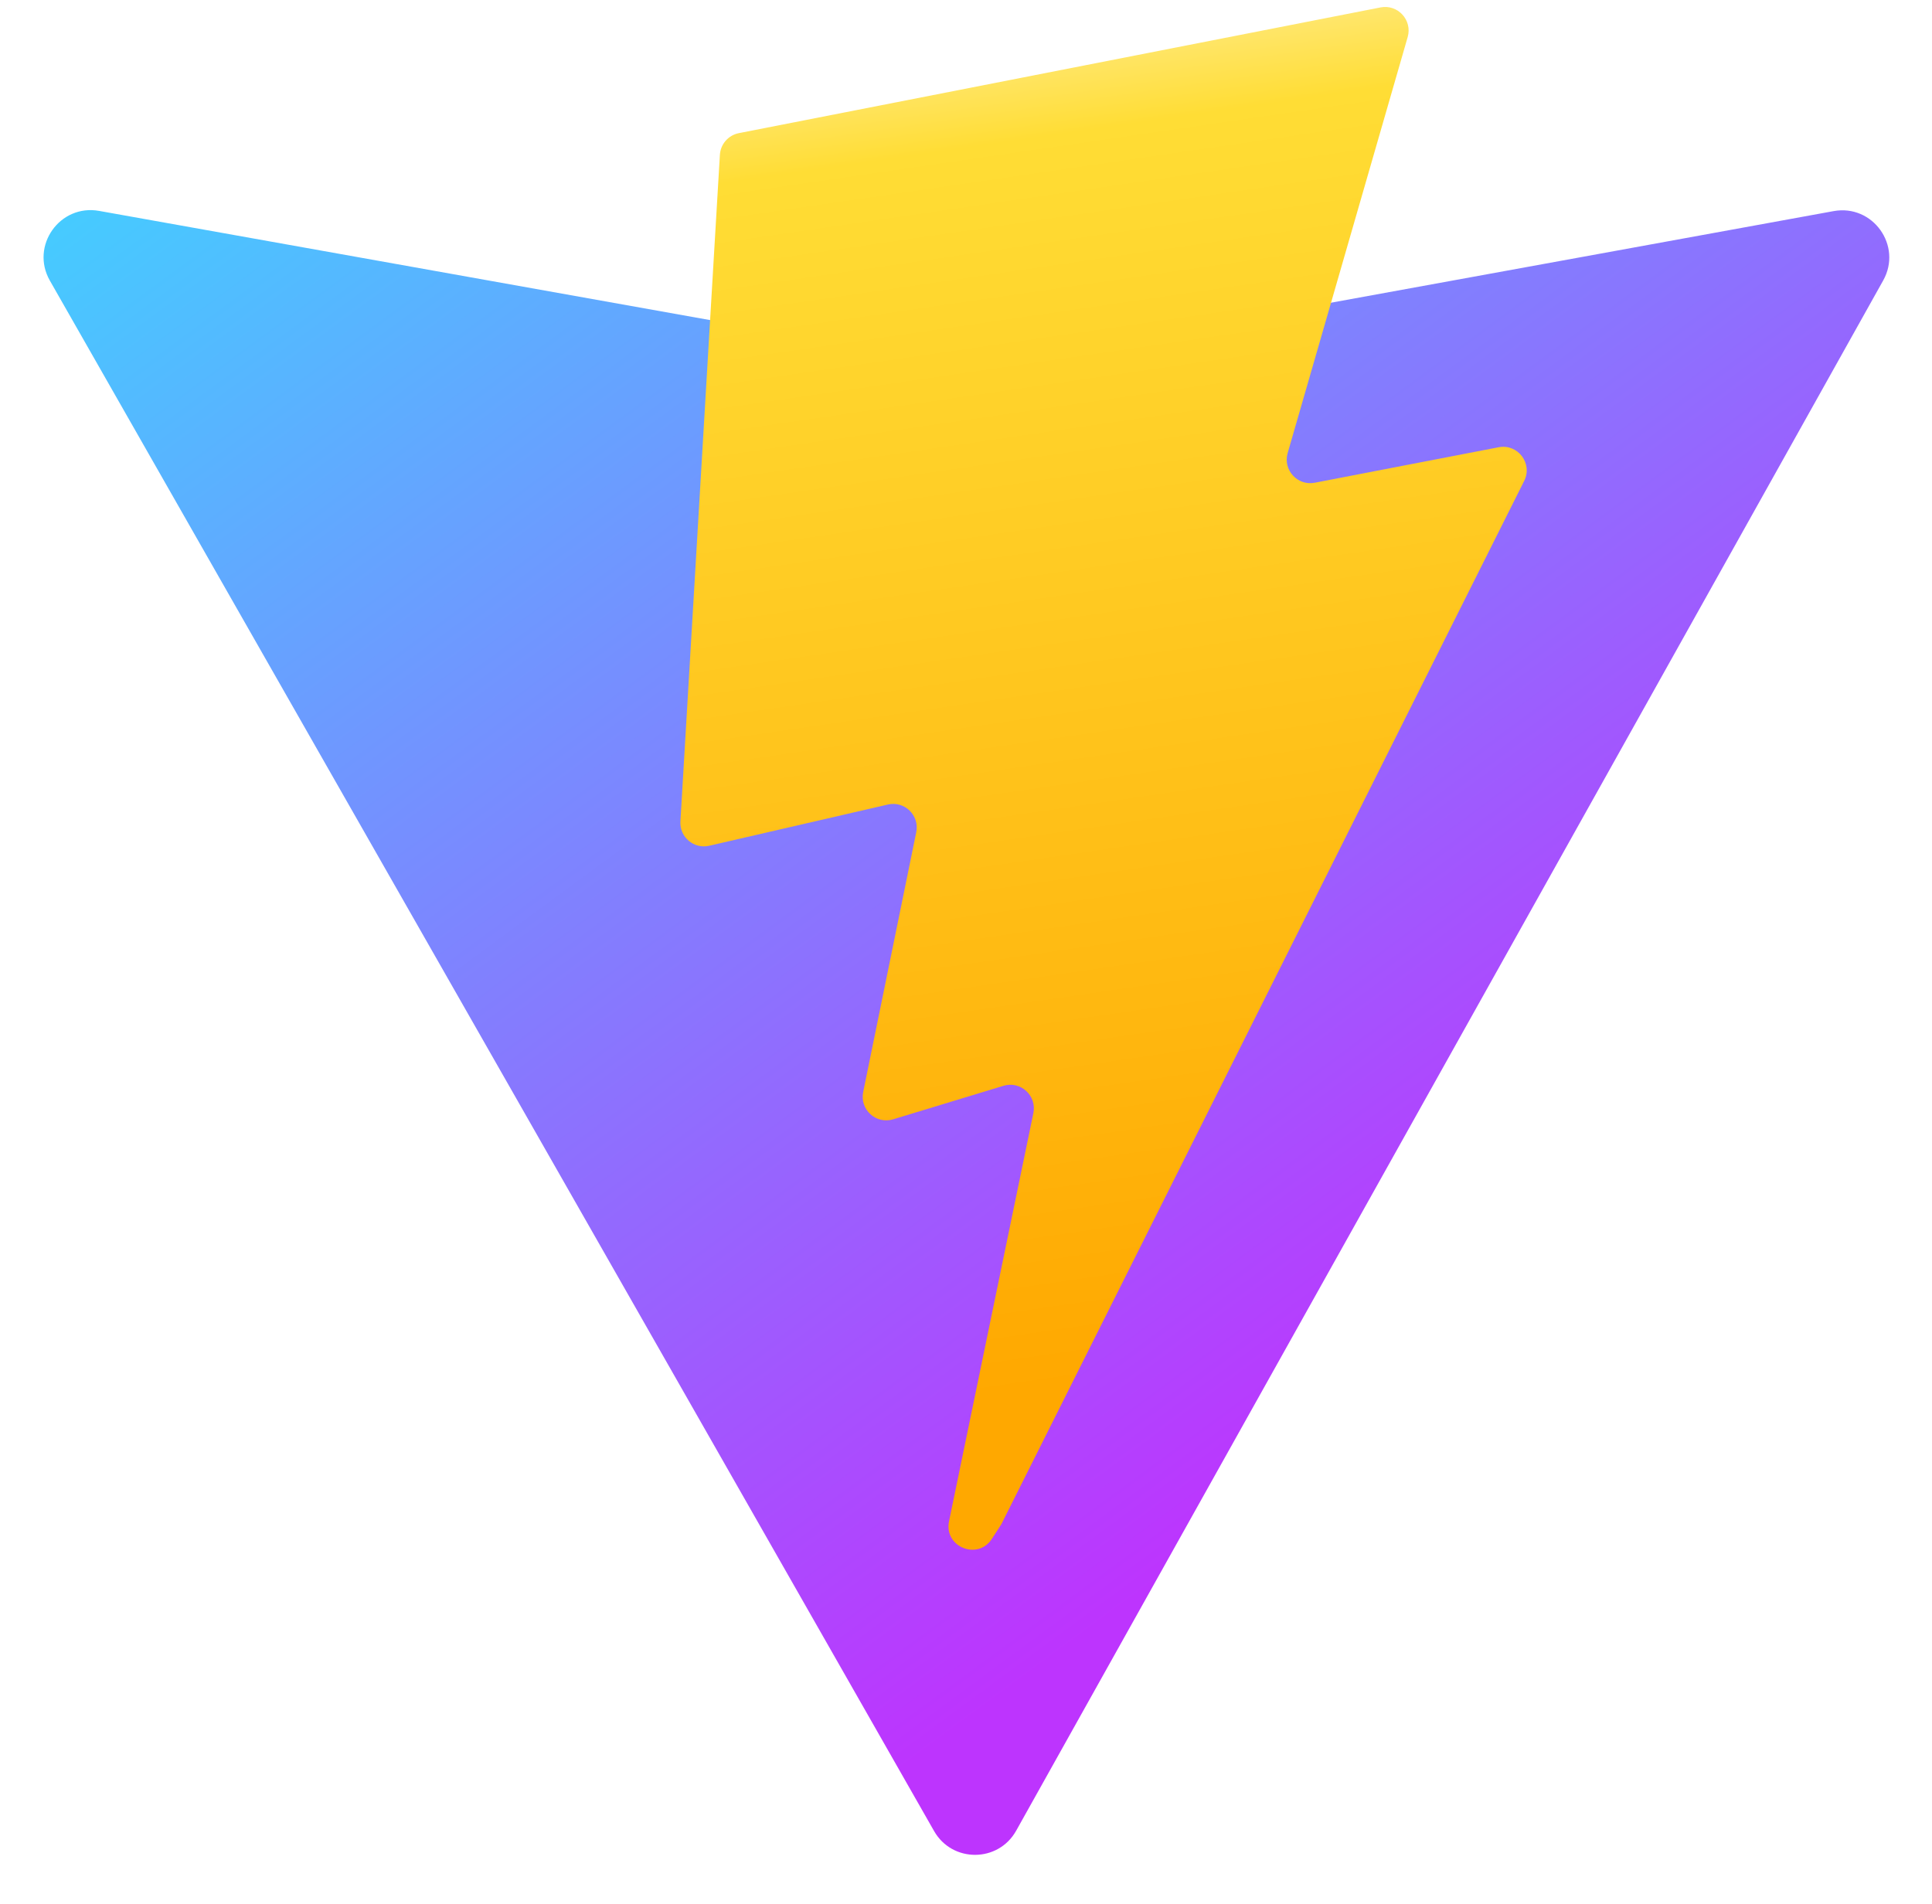
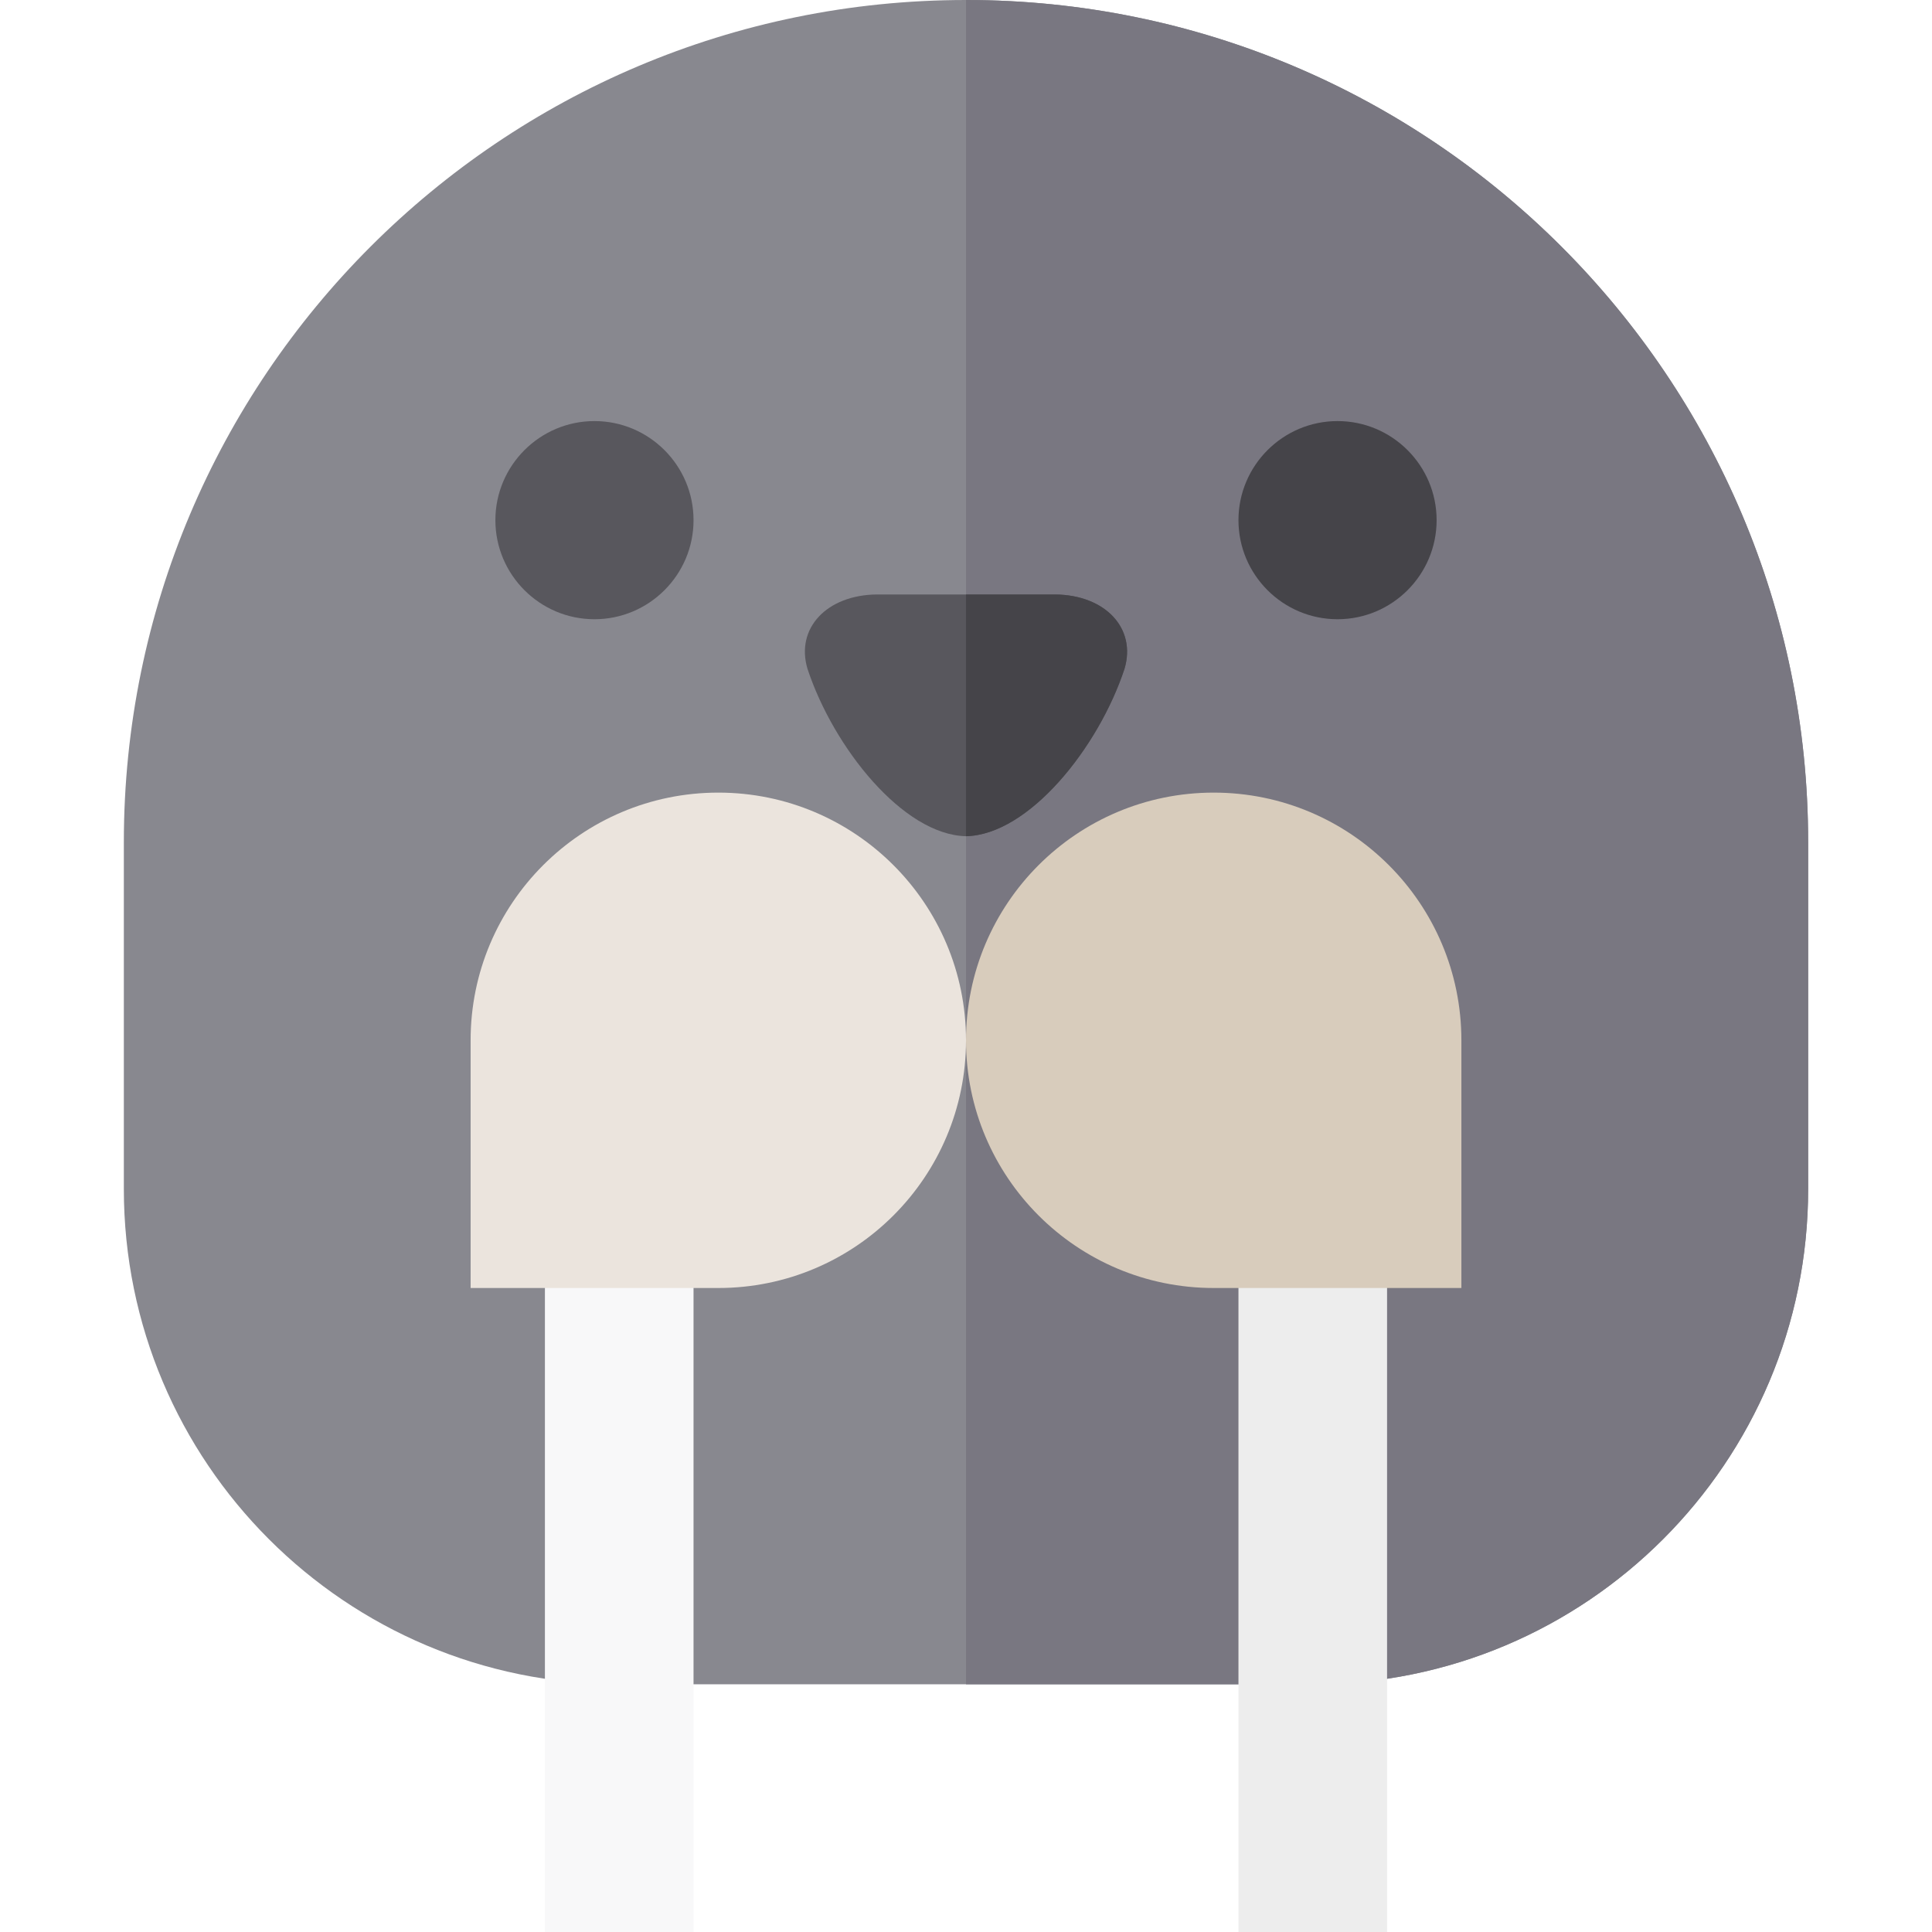
- <svg xmlns="http://www.w3.org/2000/svg" width="410" height="404" viewBox="0 0 410 404" fill="none">
-   <path d="M399.641 59.525L215.643 388.545C211.844 395.338 202.084 395.378 198.228 388.618L10.582 59.556C6.381 52.19 12.68 43.267 21.028 44.759L205.223 77.682C206.398 77.892 207.601 77.89 208.776 77.676L389.119 44.806C397.439 43.289 403.768 52.143 399.641 59.525Z" fill="url(#paint0_linear)" />
-   <path d="M292.965 1.574L156.801 28.255C154.563 28.694 152.906 30.59 152.771 32.866L144.395 174.33C144.198 177.662 147.258 180.248 150.51 179.498L188.42 170.749C191.967 169.931 195.172 173.055 194.443 176.622L183.18 231.775C182.422 235.487 185.907 238.661 189.532 237.56L212.947 230.446C216.577 229.344 220.065 232.527 219.297 236.242L201.398 322.875C200.278 328.294 207.486 331.249 210.492 326.603L212.5 323.5L323.454 102.072C325.312 98.365 322.108 94.137 318.036 94.923L279.014 102.454C275.347 103.161 272.227 99.746 273.262 96.158L298.731 7.867C299.767 4.273 296.636 0.855 292.965 1.574Z" fill="url(#paint1_linear)" />
-   <defs>
-     <linearGradient id="paint0_linear" x1="6" y1="33" x2="235" y2="344" gradientUnits="userSpaceOnUse">
-       <stop stop-color="#41D1FF" />
-       <stop offset="1" stop-color="#BD34FE" />
-     </linearGradient>
-     <linearGradient id="paint1_linear" x1="194.651" y1="8.818" x2="236.076" y2="292.989" gradientUnits="userSpaceOnUse">
-       <stop stop-color="#FFEA83" />
-       <stop offset="0.083" stop-color="#FFDD35" />
-       <stop offset="1" stop-color="#FFA800" />
-     </linearGradient>
-   </defs>
+ <svg xmlns="http://www.w3.org/2000/svg" version="1.1" id="Layer_1" viewBox="0 0 511.997 511.997" xml:space="preserve">
+   <path style="fill:#88888F;" d="M347.896,446.357c72.504,0,131.281-58.777,131.281-131.281v-91.897  C479.177,99.921,379.257,0,255.999,0C132.741,0,32.82,99.921,32.82,223.178v91.897c0,72.504,58.776,131.281,131.281,131.281H347.896  z" />
+   <path style="fill:#797781;" d="M255.999,0v446.357h91.897c72.504,0,131.281-58.777,131.281-131.281v-91.897  C479.177,99.921,379.257,0,255.999,0z" />
+   <rect x="144.408" y="328.203" style="fill:#F8F8F9;" width="39.384" height="183.794" />
+   <rect x="328.202" y="328.203" style="fill:#EDEDED;" width="39.384" height="183.794" />
+   <path style="fill:#EBE4DD;" d="M190.358,210.05c-36.252,0-65.641,29.389-65.641,65.641v65.641h65.641  c36.252,0,65.641-29.389,65.641-65.641S226.61,210.05,190.358,210.05z" />
+   <path style="fill:#D8CCBC;" d="M321.639,210.05c-36.252,0-65.641,29.389-65.641,65.641s29.389,65.641,65.641,65.641h65.641v-65.641  C387.28,239.439,357.891,210.05,321.639,210.05z" />
+   <path style="fill:#454449;" d="M354.46,164.102h-0.004c-14.475,0-26.252-11.779-26.252-26.256  c0.005-14.48,11.784-26.256,26.256-26.256c14.478,0,26.256,11.779,26.256,26.256S368.937,164.102,354.46,164.102z" />
+   <g>
+     <path style="fill:#58575D;" d="M157.538,164.102h-0.004c-14.475,0-26.252-11.779-26.252-26.256   c0.005-14.48,11.784-26.256,26.256-26.256c14.478,0,26.256,11.779,26.256,26.256S172.015,164.102,157.538,164.102z" />
+     <path style="fill:#58575D;" d="M298.009,177.23c-6.9,20.938-25.39,44.023-42.01,44.374c-16.62-0.352-35.11-23.436-42.01-44.374   c-3.188-10.698,5.052-19.552,18.379-19.692c15.754,0,31.508,0,47.261,0C292.958,157.678,301.196,166.53,298.009,177.23z" />
+   </g>
+   <path style="fill:#454449;" d="M279.629,157.538c-7.877,0-15.754,0-23.631,0v64.067c16.62-0.352,35.11-23.436,42.01-44.374  C301.196,166.53,292.958,157.678,279.629,157.538z" />
</svg>
